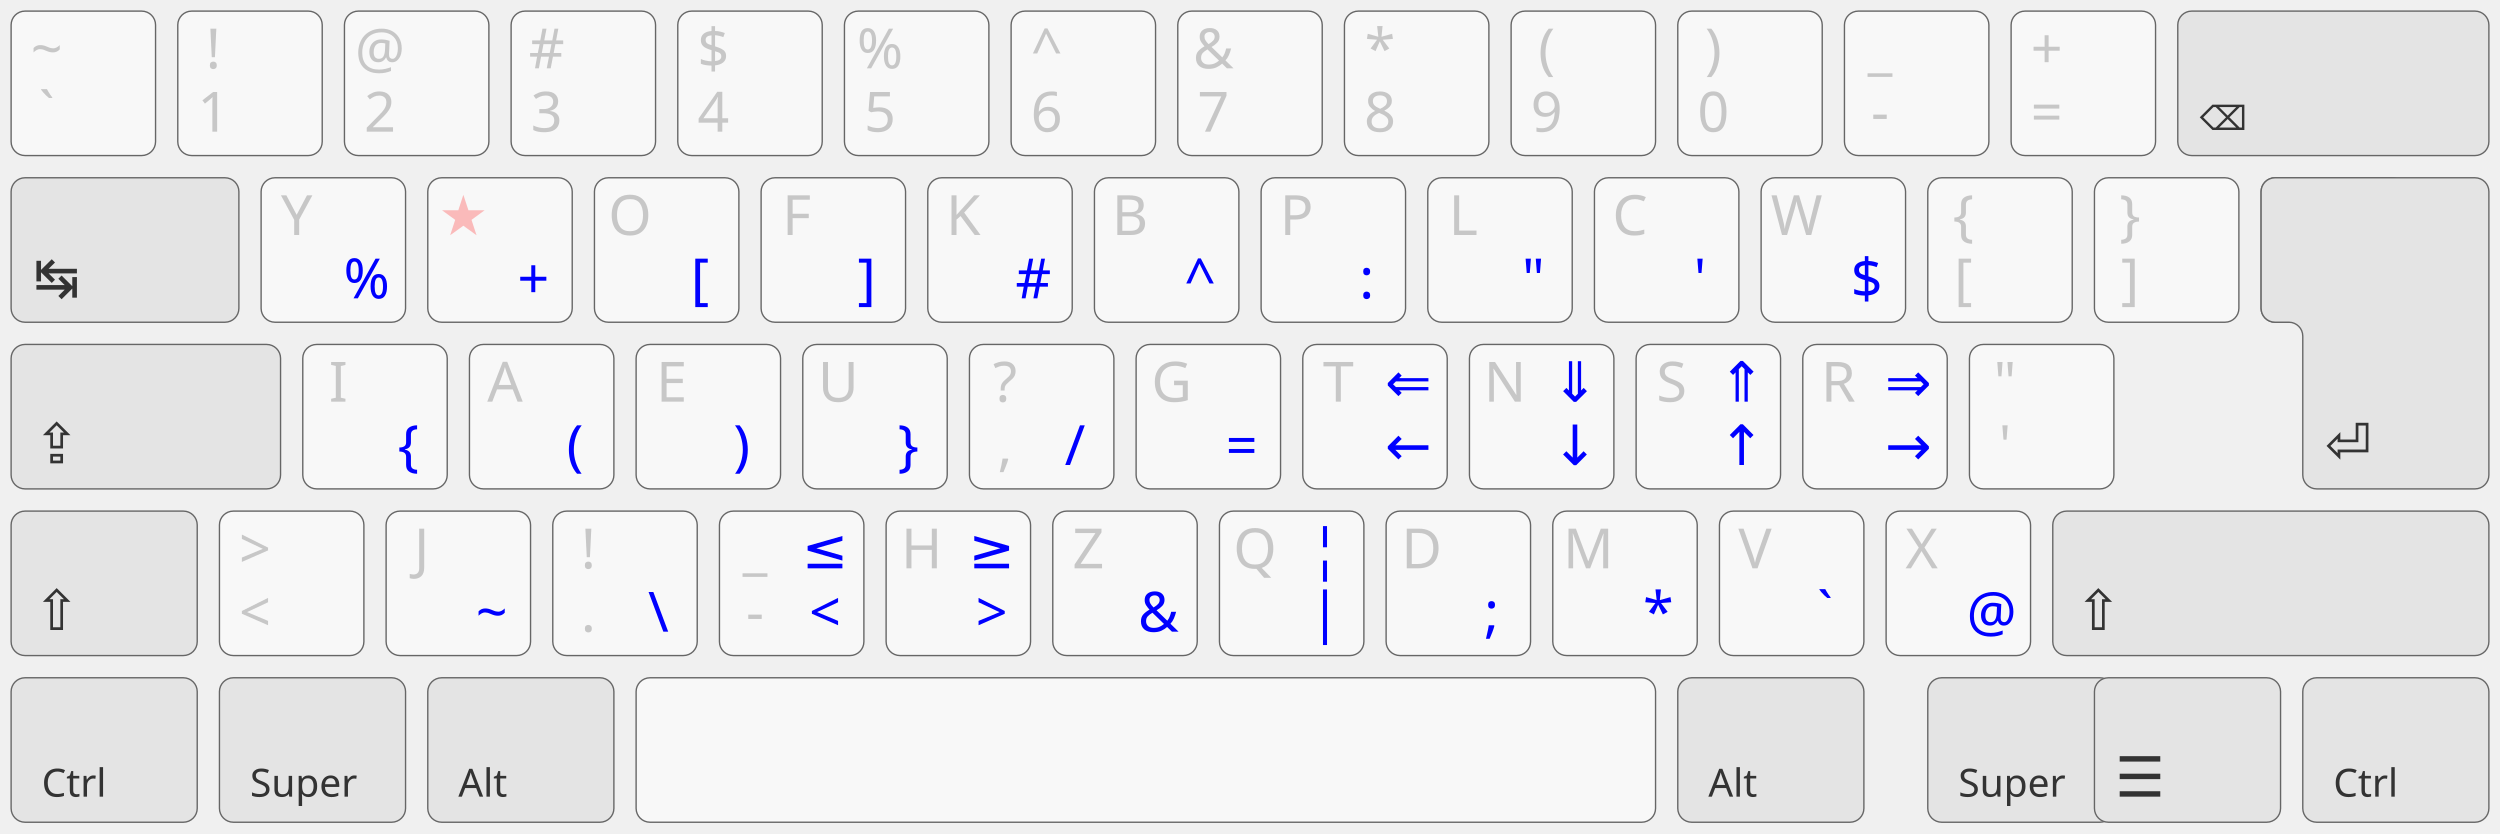
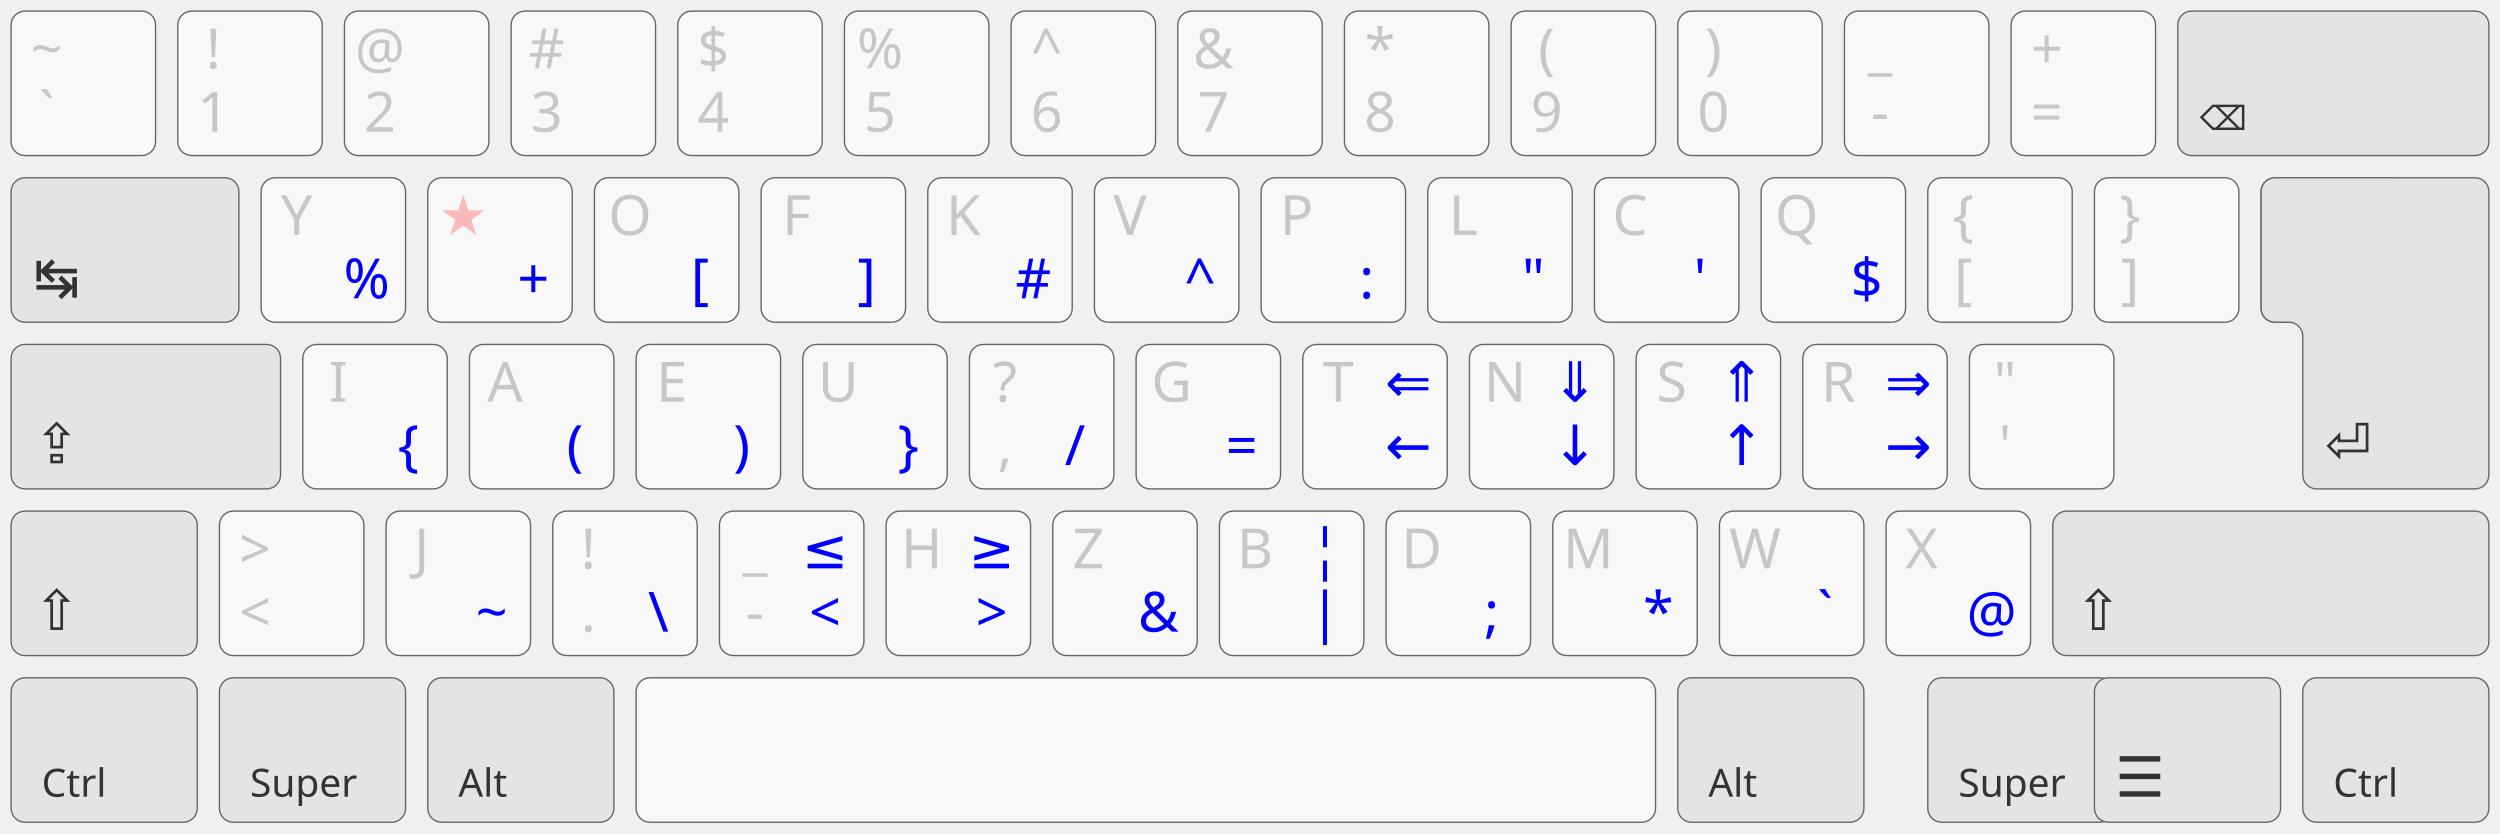
<svg xmlns="http://www.w3.org/2000/svg" viewBox="0 0 900 300" platform="gnu" theme="" class="iso intlBackslash altgr">
  <style>
    rect, path {
      stroke: #666;
      stroke-width: .5px;
      fill: #f8f8f8;
    }
    .specialKey,
    .specialKey rect,
    .specialKey path {
      fill: #e4e4e4;
    }
    text {
      fill: #333;
      font: normal 20px sans-serif;
      text-align: center;
    }
    #Backspace text {
      font-size: 12px;
    }

    #Escape { display: none; }

    #row_AE { transform: translate(4px, 4px); }
    #row_AD { transform: translate(4px, 64px); }
    #row_AC { transform: translate(4px, 124px); }
    #row_AB { transform: translate(4px, 184px); }
    #row_AA { transform: translate(4px, 244px); }

    /* Backslash + Enter */
    #Enter path.alt,
    #Enter     .iso,
    #Backslash .iso,
    .alt #Enter rect.ansi,
    .iso #Enter rect.ansi,
    .iso #Enter text.ansi,
    .alt #Backslash .ansi,
    .iso #Backslash .ansi { display: none; }
    #Enter text.ansi,
    .alt #Enter     .alt,
    .iso #Enter     .iso,
    .iso #Backslash .iso { display: block; }
    .iso #Backslash { transform: translate(765px, 60px); }
    .alt #Backslash { transform: translate(780px, -60px); }

    /* Backspace + IntlYen */
    #IntlYen, #Backspace .alt,
    .intlYen  #Backspace .ansi { display: none; }
    .intlYen  #Backspace .alt,
    .intlYen  #IntlYen { display: block; }

    /* ShiftLeft + IntlBackslash */
    #IntlBackslash, #ShiftLeft .iso,
    .intlBackslash  #ShiftLeft .ansi { display: none; }
    .intlBackslash  #ShiftLeft .iso,
    .intlBackslash  #IntlBackslash { display: block; }

    /* ShiftRight + IntlRo */
    #IntlRo, #ShiftRight .abnt,
    .intlRo  #ShiftRight .ansi { display: none; }
    .intlRo  #ShiftRight .abnt,
    .intlRo  #IntlRo { display: block; }

    .specialKey   .ergo,
    .specialKey   .ol60,
    .specialKey   .ol50,
    .specialKey   .ol40,
    #Space        .ol60,
    #Space        .ol50,
    #Space        .ol40,
    #Backquote    .ol60,
    #BracketRight .ol60,
    #Equal        .ol60,
    .ergo #CapsLock,
    .ergo #Space      rect,
    .ergo #Backslash  rect,
    .ergo .specialKey rect,
    .ergo .specialKey text { display: none; }
    .ol50 #Escape,
    .ol40 #Escape,
    .ol60 #Space        .ol60,
    .ol50 #Space        .ol50,
    .ol40 #Space        .ol40,
    .ol60 #Backquote    .ol60,
    .ol60 #BracketRight .ol60,
    .ol60 #Backslash    .ol60,
    .ol60 #Equal        .ol60,
    .ol60 .specialKey   .ol60,
    .ol50 .specialKey   .ol50,
    .ol40 .specialKey   .ol40,
    .ergo .specialKey   .ergo { display: block; }

    .ol50 .pinkyKey, .ol50 #ContextMenu,
    .ol40 .pinkyKey, .ol40 #ContextMenu,
    .ol40 #row_AE .numberKey { display: none; }

    .ergo #row_AE       { transform: translate(94px, 4px); }
    .ergo #row_AD       { transform: translate(64px, 64px); }
    .ergo #row_AC       { transform: translate(49px, 124px); }
    .ergo #row_AB       { transform: translate(19px, 184px); }

    .ergo #Tab          { transform: translate(15px, 0px); }
    .ergo #ShiftLeft    { transform: translate(60px, 0px); }
    .ergo #ControlLeft  { transform: translate(75px, 0px); }
    .ergo #MetaLeft     { transform: translate(150px, 0px); }
    .ergo #AltLeft      { transform: translate(240px, 0px); }
    .ergo #Space        { transform: translate(315px, 0px); }
    .ergo #AltRight     { transform: translate(540px, 0px); }
    .ergo #MetaRight    { transform: translate(630px, 0px); }
    .ergo #ControlRight { transform: translate(750px, 0px); }

    .ergo .left         { transform: translate(-15px, 0px); }
    .ergo .right        { transform: translate(15px, 0px); }

    .ol60 .left         { transform: translate(-75px, 0px); }
    .ol60 #ControlRight { transform: translate(810px, 0px); }
    .ol60 #Backquote    { transform: translate(-15px, 0px); }
    .ol60 #ShiftRight   { transform: translate(795px, 0px); }
    .ol60 #ContextMenu  { transform: translate(750px, 0px); }
    .ol60 #Backslash    { transform: translate(690px, 120px); }
    .ol60 #Backspace    { transform: translate(277.5px, 60px); }
    .ol60 #Enter        { transform: translate(322.5px, 60px); }

    .ol50 #Escape       { transform: translate(-15px, 0px); }
    .ol50 #Backspace    { transform: translate(660px, 0px); }
    .ol50 #Enter        { transform: translate(705px, -60px); }

    .ol40 #Escape       { transform: translate(-15px, 120px); }
    .ol40 #Backspace    { transform: translate(660px, 60px); }
    .ol40 #Enter        { transform: translate(705px, 0px); }

    [platform="gnu"].ergo .specialKey .win,
    [platform="gnu"].ergo .specialKey .mac,
    [platform="win"].ergo .specialKey .gnu,
    [platform="win"].ergo .specialKey .mac { display: none; }
    .ergo .specialKey .mac,
    [platform="gnu"].ergo .specialKey .gnu,
    [platform="win"].ergo .specialKey .win { display: block; }

    /* swap Alt/Meta for MacOSX */
    [platform="gnu"].ergo #MetaLeft,
    [platform="win"].ergo #MetaLeft,
                    .ergo #AltLeft   { transform: translate(150px, 0px); }
    [platform="gnu"].ergo #AltLeft,
    [platform="win"].ergo #AltLeft,
                    .ergo #MetaLeft  { transform: translate(240px, 0px); }
    [platform="gnu"].ergo #AltRight,
    [platform="win"].ergo #AltRight,
                    .ergo #MetaRight { transform: translate(570px, 0px); }
    [platform="gnu"].ergo #MetaRight,
    [platform="win"].ergo #MetaRight,
                    .ergo #AltRight  { transform: translate(660px, 0px); }

    #NonConvert, #Convert, #KanaMode,
    #Lang1, #Lang2,
    #Space .jis,
    #Space .ks,
    .ks  #Space .ansi,
    .ks  #Space .jis,
    .jis #Space .ansi,
    .jis #Space .ks { display: none; }
    .ks  #Space .ks,
    .jis #NonConvert, .jis #Convert, .jis #KanaMode,
    .ks #Lang1, .ks #Lang2,
    .jis #Space .jis { display: block; }

    #Backquote .jis,
    #CapsLock  .jis,
    .jis #Backquote .ansi,
    .jis #CapsLock  .ansi { display: none; }
    .jis #Backquote .jis,
    .jis #CapsLock .jis { display: block; }

    #Lang1 text,
    #Lang2 text,
    #Convert text,
    #NonConvert text,
    .jis #CapsLock text { font-size: 14px; }
    #KanaMode text,
    .jis #Backquote text { font-size: 10px; }

    .specialKey .win,
    .specialKey .gnu {
      display: none;
      font-size: 14px;
    }

    /* display MacOSX by default */
    [platform="gnu"] .specialKey .win,
    [platform="gnu"] .specialKey .mac,
    [platform="win"] .specialKey .gnu,
    [platform="win"] .specialKey .mac { display: none; }
    [platform="mac"] .specialKey .mac,
    [platform="gnu"] .specialKey .gnu,
    [platform="win"] .specialKey .win { display: block; }

    /* swap Alt/Meta for MacOSX */
    [platform="gnu"] #MetaLeft,
    [platform="win"] #MetaLeft,  #AltLeft   { transform: translate(75px, 0px); }
    [platform="gnu"] #AltLeft,
    [platform="win"] #AltLeft,   #MetaLeft  { transform: translate(150px, 0px); }
    [platform="gnu"] #AltRight,
    [platform="win"] #AltRight,  #MetaRight { transform: translate(600px, 0px); }
    [platform="gnu"] #MetaRight,
    [platform="win"] #MetaRight, #AltRight  { transform: translate(675px, 0px); }

    g:target rect, .press rect,
    g:target path, .press path {
      fill: #aad;
    }

    [theme="reach"] .pinkyKey  rect { fill: hsl(  0, 100%, 90%); }
    [theme="reach"] .numberKey rect { fill: hsl( 42, 100%, 90%); }
    [theme="reach"] .letterKey rect { fill: hsl(122, 100%, 90%); }
    [theme="reach"] .homeKey   rect { fill: hsl(122, 100%, 75%); }
    [theme="reach"] .press     rect { fill: #aaf; }

    [theme="hints"] [finger="m1"] rect { fill: hsl(  0, 100%, 95%); }
    [theme="hints"] [finger="l2"] rect { fill: hsl( 42, 100%, 85%); }
    [theme="hints"] [finger="r2"] rect { fill: hsl( 61, 100%, 85%); }
    [theme="hints"] [finger="l3"] rect,
    [theme="hints"] [finger="r3"] rect { fill: hsl(136, 100%, 85%); }
    [theme="hints"] [finger="l4"] rect,
    [theme="hints"] [finger="r4"] rect { fill: hsl(200, 100%, 85%); }
    [theme="hints"] [finger="l5"] rect,
    [theme="hints"] [finger="r5"] rect { fill: hsl(230, 100%, 85%); }
    [theme="hints"] .specialKey   rect,
    [theme="hints"] .specialKey   path { fill: #e4e4e4; }
    [theme="hints"] .hint         rect { fill: #a33; }
    [theme="hints"] .press        rect { fill: #335; }
    [theme="hints"] .press        text { fill: #fff; }
    [theme="hints"] .hint text {
      font-weight: bold;
      fill: white;
    }

    /* dimmed AltGr + bold dead keys */
    .level3, .level4 { fill: blue; opacity: .5; }
    .level5, .level6 { fill: green; display: none }
    .deadKey {
      fill: red;
      font-size: 14px;
    }
    .diacritic  {
      font-size: 20px;
      font-weight: bolder;
    }

    /* hide Level4 (Shift+AltGr) unless AltGr is pressed */
    .level4        { display: none; }
    .altgr .level4 { display: block; }

    /* highlight AltGr + Dead Keys */
    .dk .level1, .altgr .level1,
    .dk .level2, .altgr .level2 { opacity: 0.25; display: block; }
    .dk .level5, .altgr .level3,
    .dk .level6, .altgr .level4,
    .mixed .level3, .mixed .level5 { opacity: 1; display: block;}
    .dk .level3, .dk .level4,
    .mixed .level4, .mixed .level6 { display: none; }

    /* Translate level5 upward if mixed */
    .mixed .level5 {transform: translate(0px, -22.8px);}

    /* Adding Base class option to display Alpha + dk layers */
    .base .level3, .base .level4 { display: none;}
    .base .level5  { opacity: 0.5; display: block;}

    @media (prefers-color-scheme: dark) {
      rect, path { stroke: #777; fill: #444; }
      .specialKey, .specialKey rect, .specialKey path { fill: #333; }
      g:target rect, .press rect, g:target path, .press path { fill: #558; }
      text { fill: #999; }
      .level3, .level4 { fill: #99f; }
      .level5, .level6 { fill: #6d6; }
      .deadKey { fill: #f44; }

      [theme="reach"] .pinkyKey  rect { fill: hsl(  0, 60%, 25%); }
      [theme="reach"] .numberKey rect { fill: hsl( 42, 60%, 27%); }
      [theme="reach"] .letterKey rect { fill: hsl(122, 75%, 20%); }
      [theme="reach"] .homeKey   rect { fill: hsl(122, 70%, 25%); }
      [theme="reach"] .press     rect { fill: #449; }

      [theme="hints"] [finger="m1"] rect { fill: hsl(  0, 100%, 95%); }
      [theme="hints"] [finger="l2"] rect { fill: hsl( 42, 100%, 85%); }
      [theme="hints"] [finger="r2"] rect { fill: hsl( 61, 100%, 85%); }
      [theme="hints"] [finger="l3"] rect,
      [theme="hints"] [finger="r3"] rect { fill: hsl(136, 100%, 85%); }
      [theme="hints"] [finger="l4"] rect,
      [theme="hints"] [finger="r4"] rect { fill: hsl(200, 100%, 85%); }
      [theme="hints"] [finger="l5"] rect,
      [theme="hints"] [finger="r5"] rect { fill: hsl(230, 100%, 85%); }
      [theme="hints"] .specialKey   rect,
      [theme="hints"] .specialKey   path { fill: #e4e4e4; }
      [theme="hints"] .hint         rect { fill: #a33; }
      [theme="hints"] .press        rect { fill: #335; }
      [theme="hints"] .press        text { fill: #fff; }
      [theme="hints"] .hint text {
        font-weight: bold;
        fill: white;
      }
    }
  </style>
  <g id="row_AE" text-anchor="middle">
    <g class="left">
      <g class="specialKey" finger="l5" id="Escape" transform="translate(0, 0)">
        <rect class="ergo" width="67" height="52" rx="5" ry="5" />
        <text class="ergo" width="22" height="22" x="16.4" y="42.8">⎋</text>
      </g>
      <g class="pinkyKey" finger="l5" id="Backquote" transform="translate(0, 0)">
        <rect class="specialKey jis" width="52" height="52" rx="5" ry="5" />
        <rect class="ansi alt iso" width="52" height="52" rx="5" ry="5" />
        <rect class="ol60" width="67" height="52" rx="5" ry="5" />
        <text class="jis" width="22" height="22" x="26" y="20">半角</text>
        <text class="jis" width="22" height="22" x="26" y="32">全角</text>
        <text class="jis" width="22" height="22" x="26" y="44">漢字</text>
        <g class="ansi key">
          <text class="level1" width="22" height="22" x="12.8" y="43.4">`</text>
          <text class="level2" width="22" height="22" x="12.8" y="20.6">~</text>
          <text class="level3" width="22" height="22" x="38" y="43.4" />
          <text class="level4" width="22" height="22" x="38" y="20.6" />
          <text class="level5 dk" width="22" height="22" x="38" y="43.4" />
          <text class="level6 dk" width="22" height="22" x="38" y="20.6" />
        </g>
      </g>
      <g class="numberKey" finger="l5" id="Digit1" transform="translate(60, 0)">
        <rect class="" width="52" height="52" rx="5" ry="5" />
        <g class="key">
          <text class="level1" width="22" height="22" x="12.8" y="43.4">1</text>
          <text class="level2" width="22" height="22" x="12.8" y="20.6">!</text>
          <text class="level3" width="22" height="22" x="38" y="43.4" />
          <text class="level4" width="22" height="22" x="38" y="20.6" />
          <text class="level5 dk" width="22" height="22" x="38" y="43.4" />
          <text class="level6 dk" width="22" height="22" x="38" y="20.6" />
        </g>
      </g>
      <g class="numberKey" finger="l5" id="Digit2" transform="translate(120, 0)">
        <rect class="" width="52" height="52" rx="5" ry="5" />
        <g class="key">
          <text class="level1" width="22" height="22" x="12.8" y="43.4">2</text>
          <text class="level2" width="22" height="22" x="12.8" y="20.6">@</text>
          <text class="level3" width="22" height="22" x="38" y="43.4" />
          <text class="level4" width="22" height="22" x="38" y="20.6" />
          <text class="level5 dk" width="22" height="22" x="38" y="43.4" />
          <text class="level6 dk" width="22" height="22" x="38" y="20.6" />
        </g>
      </g>
      <g class="numberKey" finger="l4" id="Digit3" transform="translate(180, 0)">
        <rect class="" width="52" height="52" rx="5" ry="5" />
        <g class="key">
          <text class="level1" width="22" height="22" x="12.8" y="43.4">3</text>
          <text class="level2" width="22" height="22" x="12.8" y="20.6">#</text>
          <text class="level3" width="22" height="22" x="38" y="43.4" />
          <text class="level4" width="22" height="22" x="38" y="20.6" />
          <text class="level5 dk" width="22" height="22" x="38" y="43.4" />
          <text class="level6 dk" width="22" height="22" x="38" y="20.6" />
        </g>
      </g>
      <g class="numberKey" finger="l3" id="Digit4" transform="translate(240, 0)">
        <rect class="" width="52" height="52" rx="5" ry="5" />
        <g class="key">
          <text class="level1" width="22" height="22" x="12.8" y="43.4">4</text>
          <text class="level2" width="22" height="22" x="12.8" y="20.6">$</text>
          <text class="level3" width="22" height="22" x="38" y="43.4" />
          <text class="level4" width="22" height="22" x="38" y="20.6" />
          <text class="level5 dk" width="22" height="22" x="38" y="43.4" />
          <text class="level6 dk" width="22" height="22" x="38" y="20.6" />
        </g>
      </g>
      <g class="numberKey" finger="l2" id="Digit5" transform="translate(300, 0)">
        <rect class="" width="52" height="52" rx="5" ry="5" />
        <g class="key">
          <text class="level1" width="22" height="22" x="12.8" y="43.4">5</text>
          <text class="level2" width="22" height="22" x="12.8" y="20.6">%</text>
          <text class="level3" width="22" height="22" x="38" y="43.4" />
          <text class="level4" width="22" height="22" x="38" y="20.6" />
          <text class="level5 dk" width="22" height="22" x="38" y="43.4" />
          <text class="level6 dk" width="22" height="22" x="38" y="20.6" />
        </g>
      </g>
    </g>
    <g class="right">
      <g class="numberKey" finger="l2" id="Digit6" transform="translate(360, 0)">
        <rect class="" width="52" height="52" rx="5" ry="5" />
        <g class="key">
          <text class="level1" width="22" height="22" x="12.8" y="43.4">6</text>
          <text class="level2" width="22" height="22" x="12.8" y="20.6">^</text>
          <text class="level3" width="22" height="22" x="38" y="43.4" />
          <text class="level4" width="22" height="22" x="38" y="20.6" />
          <text class="level5 dk" width="22" height="22" x="38" y="43.4" />
          <text class="level6 dk" width="22" height="22" x="38" y="20.6" />
        </g>
      </g>
      <g class="numberKey" finger="r2" id="Digit7" transform="translate(420, 0)">
        <rect class="" width="52" height="52" rx="5" ry="5" />
        <g class="key">
          <text class="level1" width="22" height="22" x="12.8" y="43.4">7</text>
          <text class="level2" width="22" height="22" x="12.8" y="20.6">&amp;</text>
          <text class="level3" width="22" height="22" x="38" y="43.4" />
          <text class="level4" width="22" height="22" x="38" y="20.6" />
          <text class="level5 dk" width="22" height="22" x="38" y="43.4" />
          <text class="level6 dk" width="22" height="22" x="38" y="20.6" />
        </g>
      </g>
      <g class="numberKey" finger="r2" id="Digit8" transform="translate(480, 0)">
        <rect class="" width="52" height="52" rx="5" ry="5" />
        <g class="key">
          <text class="level1" width="22" height="22" x="12.8" y="43.4">8</text>
          <text class="level2" width="22" height="22" x="12.8" y="20.6">*</text>
          <text class="level3" width="22" height="22" x="38" y="43.4" />
          <text class="level4" width="22" height="22" x="38" y="20.6" />
          <text class="level5 dk" width="22" height="22" x="38" y="43.4" />
          <text class="level6 dk" width="22" height="22" x="38" y="20.6" />
        </g>
      </g>
      <g class="numberKey" finger="r3" id="Digit9" transform="translate(540, 0)">
        <rect class="" width="52" height="52" rx="5" ry="5" />
        <g class="key">
          <text class="level1" width="22" height="22" x="12.8" y="43.4">9</text>
          <text class="level2" width="22" height="22" x="12.8" y="20.6">(</text>
          <text class="level3" width="22" height="22" x="38" y="43.4" />
          <text class="level4" width="22" height="22" x="38" y="20.6" />
          <text class="level5 dk" width="22" height="22" x="38" y="43.4" />
          <text class="level6 dk" width="22" height="22" x="38" y="20.6" />
        </g>
      </g>
      <g class="numberKey" finger="r4" id="Digit0" transform="translate(600, 0)">
        <rect class="" width="52" height="52" rx="5" ry="5" />
        <g class="key">
          <text class="level1" width="22" height="22" x="12.8" y="43.4">0</text>
          <text class="level2" width="22" height="22" x="12.8" y="20.6">)</text>
          <text class="level3" width="22" height="22" x="38" y="43.4" />
          <text class="level4" width="22" height="22" x="38" y="20.6" />
          <text class="level5 dk" width="22" height="22" x="38" y="43.4" />
          <text class="level6 dk" width="22" height="22" x="38" y="20.6" />
        </g>
      </g>
      <g class="pinkyKey" finger="r5" id="Minus" transform="translate(660, 0)">
        <rect class="" width="52" height="52" rx="5" ry="5" />
        <g class="key">
          <text class="level1" width="22" height="22" x="12.8" y="43.4">-</text>
          <text class="level2" width="22" height="22" x="12.8" y="20.6">_</text>
          <text class="level3" width="22" height="22" x="38" y="43.4" />
          <text class="level4" width="22" height="22" x="38" y="20.6" />
          <text class="level5 dk" width="22" height="22" x="38" y="43.4">—</text>
          <text class="level6 dk" width="22" height="22" x="38" y="20.6" />
        </g>
      </g>
      <g class="pinkyKey" finger="r5" id="Equal" transform="translate(720, 0)">
        <rect class="ansi" width="52" height="52" rx="5" ry="5" />
        <rect class="ol60" width="67" height="52" rx="5" ry="5" />
        <g class="key">
          <text class="level1" width="22" height="22" x="12.8" y="43.4">=</text>
          <text class="level2" width="22" height="22" x="12.8" y="20.6">+</text>
          <text class="level3" width="22" height="22" x="38" y="43.4" />
          <text class="level4" width="22" height="22" x="38" y="20.6" />
          <text class="level5 dk" width="22" height="22" x="38" y="43.4" />
          <text class="level6 dk" width="22" height="22" x="38" y="20.6" />
        </g>
      </g>
      <g class="pinkyKey" finger="r5" id="IntlYen" transform="translate(780, 0)">
        <rect class="" width="52" height="52" rx="5" ry="5" />
        <g class="key" />
      </g>
      <g class="specialKey" finger="r5" id="Backspace" transform="translate(780, 0)">
        <rect class="ansi" width="112" height="52" rx="5" ry="5" />
        <rect class="ol60" width="67" height="112" rx="5" ry="5" y="-60" />
        <rect class="ol40 ol50" width="67" height="52" rx="5" ry="5" />
        <rect class="alt" width="52" height="52" rx="5" ry="5" x="60" />
        <text class="ansi" width="22" height="22" x="16.4" y="42.8">⌫</text>
        <text class="ergo" width="22" height="22" x="16.4" y="42.8">⌫</text>
        <text class="alt" width="22" height="22" x="16.4" y="42.8" transform="translate(60, 0)">⌫</text>
      </g>
    </g>
  </g>
  <g id="row_AD" text-anchor="middle">
    <g class="left">
      <g class="specialKey" finger="l5" id="Tab" transform="translate(0, 0)">
        <rect class="" width="82" height="52" rx="5" ry="5" />
        <rect class="ergo" width="67" height="52" rx="5" ry="5" />
        <text class="" width="22" height="22" x="16.4" y="42.8">↹</text>
        <text class="ergo" width="22" height="22" x="16.4" y="42.8">↹</text>
      </g>
      <g class="letterKey" finger="l5" id="KeyQ" transform="translate(90, 0)">
        <rect class="" width="52" height="52" rx="5" ry="5" />
        <g class="key">
          <text class="level1" width="22" height="22" x="12.8" y="43.4" />
          <text class="level2" width="22" height="22" x="12.8" y="20.6">Y</text>
          <text class="level3" width="22" height="22" x="38" y="43.4">%</text>
          <text class="level4" width="22" height="22" x="38" y="20.6" />
          <text class="level5 dk" width="22" height="22" x="38" y="43.4">ï</text>
          <text class="level6 dk" width="22" height="22" x="38" y="20.6">Ï</text>
        </g>
      </g>
      <g class="letterKey" finger="l4" id="KeyW" transform="translate(150, 0)">
        <rect class="" width="52" height="52" rx="5" ry="5" />
        <g class="key">
          <text class="level1" width="22" height="22" x="12.8" y="43.4" />
          <text class="level2 deadKey diacritic" width="22" height="22" x="12.8" y="20.6">★</text>
          <text class="level3" width="22" height="22" x="38" y="43.4">+</text>
          <text class="level4" width="22" height="22" x="38" y="20.6" />
          <text class="level5 dk" width="22" height="22" x="38" y="43.4">'</text>
          <text class="level6 dk" width="22" height="22" x="38" y="20.6">'</text>
        </g>
      </g>
      <g class="letterKey" finger="l3" id="KeyE" transform="translate(210, 0)">
        <rect class="" width="52" height="52" rx="5" ry="5" />
        <g class="key">
          <text class="level1" width="22" height="22" x="12.8" y="43.4" />
          <text class="level2" width="22" height="22" x="12.8" y="20.6">O</text>
          <text class="level3" width="22" height="22" x="38" y="43.4">[</text>
          <text class="level4" width="22" height="22" x="38" y="20.6" />
          <text class="level5 dk" width="22" height="22" x="38" y="43.4">ô</text>
          <text class="level6 dk" width="22" height="22" x="38" y="20.6">Ô</text>
        </g>
      </g>
      <g class="letterKey" finger="l2" id="KeyR" transform="translate(270, 0)">
        <rect class="" width="52" height="52" rx="5" ry="5" />
        <g class="key">
          <text class="level1" width="22" height="22" x="12.8" y="43.4" />
          <text class="level2" width="22" height="22" x="12.8" y="20.6">F</text>
          <text class="level3" width="22" height="22" x="38" y="43.4">]</text>
          <text class="level4" width="22" height="22" x="38" y="20.6" />
          <text class="level5 dk" width="22" height="22" x="38" y="43.4">è</text>
          <text class="level6 dk" width="22" height="22" x="38" y="20.6">È</text>
        </g>
      </g>
      <g class="letterKey" finger="l2" id="KeyT" transform="translate(330, 0)">
        <rect class="" width="52" height="52" rx="5" ry="5" />
        <g class="key">
          <text class="level1" width="22" height="22" x="12.8" y="43.4" />
          <text class="level2" width="22" height="22" x="12.8" y="20.6">K</text>
          <text class="level3" width="22" height="22" x="38" y="43.4">#</text>
          <text class="level4" width="22" height="22" x="38" y="20.6" />
          <text class="level5 dk" width="22" height="22" x="38" y="43.4">ù</text>
          <text class="level6 dk" width="22" height="22" x="38" y="20.6">Ù</text>
        </g>
      </g>
    </g>
    <g class="right">
      <g class="letterKey" finger="r2" id="KeyY" transform="translate(390, 0)">
        <rect class="" width="52" height="52" rx="5" ry="5" />
        <g class="key">
          <text class="level1" width="22" height="22" x="12.8" y="43.4" />
-           <text class="level2" width="22" height="22" x="12.8" y="20.6">B</text>
+           <text class="level2" width="22" height="22" x="12.8" y="20.6">V</text>
          <text class="level3" width="22" height="22" x="38" y="43.4">^</text>
          <text class="level4" width="22" height="22" x="38" y="20.6" />
          <text class="level5 dk" width="22" height="22" x="38" y="43.4" />
          <text class="level6 dk" width="22" height="22" x="38" y="20.6" />
        </g>
      </g>
      <g class="letterKey" finger="r2" id="KeyU" transform="translate(450, 0)">
        <rect class="" width="52" height="52" rx="5" ry="5" />
        <g class="key">
          <text class="level1" width="22" height="22" x="12.8" y="43.4" />
          <text class="level2" width="22" height="22" x="12.8" y="20.6">P</text>
          <text class="level3" width="22" height="22" x="38" y="43.4">:</text>
          <text class="level4 deadKey" width="22" height="22" x="38" y="20.6" />
          <text class="level5 dk" width="22" height="22" x="38" y="43.4" />
          <text class="level6 dk" width="22" height="22" x="38" y="20.6" />
        </g>
      </g>
      <g class="letterKey" finger="r3" id="KeyI" transform="translate(510, 0)">
        <rect class="" width="52" height="52" rx="5" ry="5" />
        <g class="key">
          <text class="level1" width="22" height="22" x="12.8" y="43.4" />
          <text class="level2" width="22" height="22" x="12.8" y="20.6">L</text>
          <text class="level3" width="22" height="22" x="38" y="43.4">"</text>
          <text class="level4" width="22" height="22" x="38" y="20.6" />
          <text class="level5 dk" width="22" height="22" x="38" y="43.4" />
          <text class="level6 dk" width="22" height="22" x="38" y="20.6" />
        </g>
      </g>
      <g class="letterKey" finger="r4" id="KeyO" transform="translate(570, 0)">
        <rect class="" width="52" height="52" rx="5" ry="5" />
        <g class="key">
          <text class="level1" width="22" height="22" x="12.8" y="43.4" />
          <text class="level2" width="22" height="22" x="12.8" y="20.6">C</text>
          <text class="level3" width="22" height="22" x="38" y="43.4">'</text>
          <text class="level4" width="22" height="22" x="38" y="20.6" />
          <text class="level5 dk" width="22" height="22" x="38" y="43.4">ç</text>
          <text class="level6 dk" width="22" height="22" x="38" y="20.6">Ç</text>
        </g>
      </g>
      <g class="letterKey" finger="r5" id="KeyP" transform="translate(630, 0)">
        <rect class="" width="52" height="52" rx="5" ry="5" />
        <g class="key">
          <text class="level1" width="22" height="22" x="12.8" y="43.4" />
-           <text class="level2" width="22" height="22" x="12.8" y="20.6">W</text>
+           <text class="level2" width="22" height="22" x="12.8" y="20.6">Q</text>
          <text class="level3" width="22" height="22" x="38" y="43.4">$</text>
          <text class="level4" width="22" height="22" x="38" y="20.6" />
          <text class="level5 dk" width="22" height="22" x="38" y="43.4" />
          <text class="level6 dk" width="22" height="22" x="38" y="20.6" />
        </g>
      </g>
      <g class="pinkyKey" finger="r5" id="BracketLeft" transform="translate(690, 0)">
        <rect class="" width="52" height="52" rx="5" ry="5" />
        <g class="key">
          <text class="level1" width="22" height="22" x="12.8" y="43.4">[</text>
          <text class="level2" width="22" height="22" x="12.8" y="20.6">{</text>
          <text class="level3" width="22" height="22" x="38" y="43.4" />
          <text class="level4" width="22" height="22" x="38" y="20.6" />
          <text class="level5 dk" width="22" height="22" x="38" y="43.4" />
          <text class="level6 dk" width="22" height="22" x="38" y="20.6" />
        </g>
      </g>
      <g class="pinkyKey" finger="r5" id="BracketRight" transform="translate(750, 0)">
        <rect class="ansi" width="52" height="52" rx="5" ry="5" />
        <rect class="ol60" width="67" height="52" rx="5" ry="5" />
        <g class="key">
          <text class="level1" width="22" height="22" x="12.8" y="43.4">]</text>
          <text class="level2" width="22" height="22" x="12.8" y="20.6">}</text>
          <text class="level3" width="22" height="22" x="38" y="43.4" />
          <text class="level4" width="22" height="22" x="38" y="20.6" />
          <text class="level5 dk" width="22" height="22" x="38" y="43.4" />
          <text class="level6 dk" width="22" height="22" x="38" y="20.6" />
        </g>
      </g>
      <g class="pinkyKey" finger="r5" id="Backslash" transform="translate(810, 0)">
        <rect class="ansi" width="82" height="52" rx="5" ry="5" />
        <rect class="iso ol60" width="52" height="52" rx="5" ry="5" />
        <g class="key">
          <text class="level1" width="22" height="22" x="12.8" y="43.4">\</text>
          <text class="level2" width="22" height="22" x="12.8" y="20.6">|</text>
          <text class="level3" width="22" height="22" x="38" y="43.4" />
          <text class="level4" width="22" height="22" x="38" y="20.6" />
          <text class="level5 dk" width="22" height="22" x="38" y="43.4" />
          <text class="level6 dk" width="22" height="22" x="38" y="20.6" />
        </g>
      </g>
    </g>
  </g>
  <g id="row_AC" text-anchor="middle">
    <g class="left">
      <g class="specialKey" finger="l5" id="CapsLock" transform="translate(0, 0)">
        <rect class="" width="97" height="52" rx="5" ry="5" />
        <text class="ansi" width="22" height="22" x="16.4" y="42.8">⇪</text>
        <text class="jis" width="22" height="22" x="23" y="42.8">英数</text>
      </g>
      <g class="letterKey homeKey" finger="l5" id="KeyA" transform="translate(105, 0)">
        <rect class="" width="52" height="52" rx="5" ry="5" />
        <g class="key">
          <text class="level1" width="22" height="22" x="12.8" y="43.4" />
          <text class="level2" width="22" height="22" x="12.8" y="20.6">I</text>
          <text class="level3" width="22" height="22" x="38" y="43.4">{</text>
          <text class="level4" width="22" height="22" x="38" y="20.6" />
          <text class="level5 dk" width="22" height="22" x="38" y="43.4">î</text>
          <text class="level6 dk" width="22" height="22" x="38" y="20.6">Î</text>
        </g>
      </g>
      <g class="letterKey homeKey" finger="l4" id="KeyS" transform="translate(165, 0)">
        <rect class="" width="52" height="52" rx="5" ry="5" />
        <g class="key">
          <text class="level1" width="22" height="22" x="12.8" y="43.4" />
          <text class="level2" width="22" height="22" x="12.8" y="20.6">A</text>
          <text class="level3" width="22" height="22" x="38" y="43.4">(</text>
          <text class="level4" width="22" height="22" x="38" y="20.6" />
          <text class="level5 dk" width="22" height="22" x="38" y="43.4" />
          <text class="level6 dk" width="22" height="22" x="38" y="20.6" />
        </g>
      </g>
      <g class="letterKey homeKey" finger="l3" id="KeyD" transform="translate(225, 0)">
        <rect class="" width="52" height="52" rx="5" ry="5" />
        <g class="key">
          <text class="level1" width="22" height="22" x="12.8" y="43.4" />
          <text class="level2" width="22" height="22" x="12.8" y="20.6">E</text>
          <text class="level3" width="22" height="22" x="38" y="43.4">)</text>
          <text class="level4" width="22" height="22" x="38" y="20.6" />
          <text class="level5 dk" width="22" height="22" x="38" y="43.4">ê</text>
          <text class="level6 dk" width="22" height="22" x="38" y="20.6">Ê</text>
        </g>
      </g>
      <g class="letterKey homeKey" finger="l2" id="KeyF" transform="translate(285, 0)">
        <rect class="" width="52" height="52" rx="5" ry="5" />
        <g class="key">
          <text class="level1" width="22" height="22" x="12.8" y="43.4" />
          <text class="level2" width="22" height="22" x="12.8" y="20.6">U</text>
          <text class="level3" width="22" height="22" x="38" y="43.4">}</text>
          <text class="level4" width="22" height="22" x="38" y="20.6" />
          <text class="level5 dk" width="22" height="22" x="38" y="43.4">é</text>
          <text class="level6 dk" width="22" height="22" x="38" y="20.6">É</text>
        </g>
      </g>
      <g class="letterKey" finger="l2" id="KeyG" transform="translate(345, 0)">
        <rect class="" width="52" height="52" rx="5" ry="5" />
        <g class="key">
          <text class="level1" width="22" height="22" x="12.8" y="43.4">,</text>
          <text class="level2" width="22" height="22" x="12.8" y="20.6">?</text>
          <text class="level3" width="22" height="22" x="38" y="43.4">/</text>
          <text class="level4" width="22" height="22" x="38" y="20.6" />
          <text class="level5 dk" width="22" height="22" x="38" y="43.4">û</text>
          <text class="level6 dk" width="22" height="22" x="38" y="20.6">Û</text>
        </g>
      </g>
    </g>
    <g class="right">
      <g class="letterKey" finger="r2" id="KeyH" transform="translate(405, 0)">
        <rect class="" width="52" height="52" rx="5" ry="5" />
        <g class="key">
          <text class="level1" width="22" height="22" x="12.8" y="43.4" />
          <text class="level2" width="22" height="22" x="12.8" y="20.6">G</text>
          <text class="level3" width="22" height="22" x="38" y="43.4">=</text>
          <text class="level4" width="22" height="22" x="38" y="20.6" />
          <text class="level5 dk" width="22" height="22" x="38" y="43.4">€</text>
          <text class="level6 dk" width="22" height="22" x="38" y="20.6" />
        </g>
      </g>
      <g class="letterKey homeKey" finger="r2" id="KeyJ" transform="translate(465, 0)">
        <rect class="" width="52" height="52" rx="5" ry="5" />
        <g class="key">
          <text class="level1" width="22" height="22" x="12.8" y="43.4" />
          <text class="level2" width="22" height="22" x="12.8" y="20.6">T</text>
          <text class="level3" width="22" height="22" x="38" y="43.4">←</text>
          <text class="level4" width="22" height="22" x="38" y="20.6">⇐</text>
          <text class="level5 dk" width="22" height="22" x="38" y="43.4">â</text>
          <text class="level6 dk" width="22" height="22" x="38" y="20.6">Â</text>
        </g>
      </g>
      <g class="letterKey homeKey" finger="r3" id="KeyK" transform="translate(525, 0)">
        <rect class="" width="52" height="52" rx="5" ry="5" />
        <g class="key">
          <text class="level1" width="22" height="22" x="12.8" y="43.4" />
          <text class="level2" width="22" height="22" x="12.8" y="20.6">N</text>
          <text class="level3" width="22" height="22" x="38" y="43.4">↓</text>
          <text class="level4" width="22" height="22" x="38" y="20.6">⇓</text>
          <text class="level5 dk" width="22" height="22" x="38" y="43.4">à</text>
          <text class="level6 dk" width="22" height="22" x="38" y="20.6">À</text>
        </g>
      </g>
      <g class="letterKey homeKey" finger="r4" id="KeyL" transform="translate(585, 0)">
        <rect class="" width="52" height="52" rx="5" ry="5" />
        <g class="key">
          <text class="level1" width="22" height="22" x="12.8" y="43.4" />
          <text class="level2" width="22" height="22" x="12.8" y="20.6">S</text>
          <text class="level3" width="22" height="22" x="38" y="43.4">↑</text>
          <text class="level4" width="22" height="22" x="38" y="20.6">⇑</text>
          <text class="level5 dk" width="22" height="22" x="38" y="43.4">æ</text>
          <text class="level6 dk" width="22" height="22" x="38" y="20.6">Æ</text>
        </g>
      </g>
      <g class="letterKey homeKey" finger="r5" id="Semicolon" transform="translate(645, 0)">
        <rect class="" width="52" height="52" rx="5" ry="5" />
        <g class="key">
          <text class="level1" width="22" height="22" x="12.8" y="43.4" />
          <text class="level2" width="22" height="22" x="12.8" y="20.6">R</text>
          <text class="level3" width="22" height="22" x="38" y="43.4">→</text>
          <text class="level4" width="22" height="22" x="38" y="20.6">⇒</text>
          <text class="level5 dk" width="22" height="22" x="38" y="43.4">œ</text>
          <text class="level6 dk" width="22" height="22" x="38" y="20.6">Œ</text>
        </g>
      </g>
      <g class="pinkyKey" finger="r5" id="Quote" transform="translate(705, 0)">
        <rect class="" width="52" height="52" rx="5" ry="5" />
        <g class="key">
          <text class="level1" width="22" height="22" x="12.8" y="43.4">'</text>
          <text class="level2" width="22" height="22" x="12.8" y="20.6">"</text>
          <text class="level3" width="22" height="22" x="38" y="43.4" />
          <text class="level4" width="22" height="22" x="38" y="20.6" />
          <text class="level5 dk" width="22" height="22" x="38" y="43.4" />
          <text class="level6 dk" width="22" height="22" x="38" y="20.6" />
        </g>
      </g>
      <g class="specialKey" finger="r5" id="Enter" transform="translate(765, 0)">
        <path class="alt" d="M50,-60 h72 a5,5 0 0 1 5,5 v102 a5,5 0 0 1 -5,5 h-117 a5,5 0 0 1 -5,-5 v-42 a5,5 0 0 1 5,-5 h35 a5,5 1 0 0 5,-5 v-50 a5,5 0 0 1 5,-5 z" />
        <path class="iso" d="M50,-60 h72 a5,5 0 0 1 5,5 v102 a5,5 0 0 1 -5,5 h-57 a5,5 0 0 1 -5,-5 v-50 a5,5 1 0 0 -5,-5 h-5 a5,5 0 0 1 -5,-5 v-42 a5,5 0 0 1 5,-5 z" />
        <rect class="ansi" width="127" height="52" rx="5" ry="5" />
        <rect class="ol60" width="67" height="112" rx="5" ry="5" y="-60" />
        <rect class="ol40 ol50" width="67" height="52" rx="5" ry="5" />
        <text class="ansi alt ergo" width="22" height="22" x="16.4" y="42.8">⏎</text>
        <text class="iso" width="22" height="22" x="16.4" y="42.8" transform="translate(60, 0)">⏎</text>
      </g>
    </g>
  </g>
  <g id="row_AB" text-anchor="middle">
    <g class="left">
      <g class="specialKey" finger="l5" id="ShiftLeft" transform="translate(0, 0)">
        <rect class="ansi alt" width="127" height="52" rx="5" ry="5" />
        <rect class="iso" width="67" height="52" rx="5" ry="5" />
        <rect class="ol50 ol60" width="67" height="112" rx="5" ry="5" y="-60" />
        <rect class="ol40" width="67" height="52" rx="5" ry="5" />
        <text class="" width="22" height="22" x="16.4" y="42.8">⇧</text>
        <text class="ergo" width="22" height="22" x="16.4" y="42.8">⇧</text>
      </g>
      <g class="letterKey" finger="l5" id="IntlBackslash" transform="translate(75, 0)">
        <rect class="" width="52" height="52" rx="5" ry="5" />
        <g class="key">
          <text class="level1" width="22" height="22" x="12.8" y="43.4">&lt;</text>
          <text class="level2" width="22" height="22" x="12.8" y="20.6">&gt;</text>
          <text class="level3" width="22" height="22" x="38" y="43.4" />
          <text class="level4" width="22" height="22" x="38" y="20.6" />
          <text class="level5 dk" width="22" height="22" x="38" y="43.4" />
          <text class="level6 dk" width="22" height="22" x="38" y="20.6" />
        </g>
      </g>
      <g class="letterKey" finger="l5" id="KeyZ" transform="translate(135, 0)">
        <rect class="" width="52" height="52" rx="5" ry="5" />
        <g class="key">
          <text class="level1" width="22" height="22" x="12.8" y="43.4" />
          <text class="level2" width="22" height="22" x="12.8" y="20.6">J</text>
          <text class="level3" width="22" height="22" x="38" y="43.4">~</text>
          <text class="level4" width="22" height="22" x="38" y="20.6" />
          <text class="level5 dk" width="22" height="22" x="38" y="43.4">·</text>
          <text class="level6 dk" width="22" height="22" x="38" y="20.6" />
        </g>
      </g>
      <g class="letterKey" finger="l4" id="KeyX" transform="translate(195, 0)">
        <rect class="" width="52" height="52" rx="5" ry="5" />
        <g class="key">
          <text class="level1" width="22" height="22" x="12.8" y="43.4">.</text>
          <text class="level2" width="22" height="22" x="12.8" y="20.6">!</text>
          <text class="level3" width="22" height="22" x="38" y="43.4">\</text>
          <text class="level4" width="22" height="22" x="38" y="20.6" />
          <text class="level5 dk" width="22" height="22" x="38" y="43.4">…</text>
          <text class="level6 dk" width="22" height="22" x="38" y="20.6" />
        </g>
      </g>
      <g class="letterKey" finger="l3" id="KeyC" transform="translate(255, 0)">
        <rect class="" width="52" height="52" rx="5" ry="5" />
        <g class="key">
          <text class="level1" width="22" height="22" x="12.8" y="43.4">-</text>
          <text class="level2" width="22" height="22" x="12.8" y="20.6">_</text>
          <text class="level3" width="22" height="22" x="38" y="43.4">&lt;</text>
          <text class="level4" width="22" height="22" x="38" y="20.6">≤</text>
          <text class="level5 dk" width="22" height="22" x="38" y="43.4">—</text>
          <text class="level6 dk" width="22" height="22" x="38" y="20.6" />
        </g>
      </g>
      <g class="letterKey" finger="l2" id="KeyV" transform="translate(315, 0)">
        <rect class="" width="52" height="52" rx="5" ry="5" />
        <g class="key">
          <text class="level1" width="22" height="22" x="12.8" y="43.4" />
          <text class="level2" width="22" height="22" x="12.8" y="20.6">H</text>
          <text class="level3" width="22" height="22" x="38" y="43.4">&gt;</text>
          <text class="level4" width="22" height="22" x="38" y="20.6">≥</text>
          <text class="level5 dk" width="22" height="22" x="38" y="43.4">ë</text>
          <text class="level6 dk" width="22" height="22" x="38" y="20.6">Ë</text>
        </g>
      </g>
      <g class="letterKey" finger="l2" id="KeyB" transform="translate(375, 0)">
        <rect class="" width="52" height="52" rx="5" ry="5" />
        <g class="key">
          <text class="level1" width="22" height="22" x="12.8" y="43.4" />
          <text class="level2" width="22" height="22" x="12.8" y="20.6">Z</text>
          <text class="level3" width="22" height="22" x="38" y="43.4">&amp;</text>
          <text class="level4" width="22" height="22" x="38" y="20.6" />
          <text class="level5 dk" width="22" height="22" x="38" y="43.4">ü</text>
          <text class="level6 dk" width="22" height="22" x="38" y="20.6">Ü</text>
        </g>
      </g>
    </g>
    <g class="right">
      <g class="letterKey" finger="r2" id="KeyN" transform="translate(435, 0)">
        <rect class="" width="52" height="52" rx="5" ry="5" />
        <g class="key">
          <text class="level1" width="22" height="22" x="12.8" y="43.4" />
-           <text class="level2" width="22" height="22" x="12.8" y="20.6">Q</text>
+           <text class="level2" width="22" height="22" x="12.8" y="20.6">B</text>
          <text class="level3" width="22" height="22" x="38" y="43.4">|</text>
          <text class="level4" width="22" height="22" x="38" y="20.6">¦</text>
          <text class="level5 dk" width="22" height="22" x="38" y="43.4" />
          <text class="level6 dk" width="22" height="22" x="38" y="20.6" />
        </g>
      </g>
      <g class="letterKey" finger="r2" id="KeyM" transform="translate(495, 0)">
        <rect class="" width="52" height="52" rx="5" ry="5" />
        <g class="key">
          <text class="level1" width="22" height="22" x="12.8" y="43.4" />
          <text class="level2" width="22" height="22" x="12.8" y="20.6">D</text>
          <text class="level3" width="22" height="22" x="38" y="43.4">;</text>
          <text class="level4" width="22" height="22" x="38" y="20.6" />
          <text class="level5 dk" width="22" height="22" x="38" y="43.4" />
          <text class="level6 dk" width="22" height="22" x="38" y="20.6" />
        </g>
      </g>
      <g class="letterKey" finger="r3" id="Comma" transform="translate(555, 0)">
        <rect class="" width="52" height="52" rx="5" ry="5" />
        <g class="key">
          <text class="level1" width="22" height="22" x="12.8" y="43.4" />
          <text class="level2" width="22" height="22" x="12.8" y="20.6">M</text>
          <text class="level3" width="22" height="22" x="38" y="43.4">*</text>
          <text class="level4" width="22" height="22" x="38" y="20.6" />
          <text class="level5 dk" width="22" height="22" x="38" y="43.4">µ</text>
          <text class="level6 dk" width="22" height="22" x="38" y="20.6" />
        </g>
      </g>
      <g class="letterKey" finger="r4" id="Period" transform="translate(615, 0)">
        <rect class="" width="52" height="52" rx="5" ry="5" />
        <g class="key">
          <text class="level1" width="22" height="22" x="12.8" y="43.4" />
-           <text class="level2" width="22" height="22" x="12.8" y="20.6">V</text>
+           <text class="level2" width="22" height="22" x="12.8" y="20.6">W</text>
          <text class="level3" width="22" height="22" x="38" y="43.4">`</text>
          <text class="level4" width="22" height="22" x="38" y="20.6" />
          <text class="level5 dk" width="22" height="22" x="38" y="43.4" />
          <text class="level6 dk" width="22" height="22" x="38" y="20.6" />
        </g>
      </g>
      <g class="letterKey" finger="r5" id="Slash" transform="translate(675, 0)">
        <rect class="" width="52" height="52" rx="5" ry="5" />
        <g class="key">
          <text class="level1" width="22" height="22" x="12.8" y="43.4" />
          <text class="level2" width="22" height="22" x="12.8" y="20.6">X</text>
          <text class="level3" width="22" height="22" x="38" y="43.4">@</text>
          <text class="level4" width="22" height="22" x="38" y="20.6" />
          <text class="level5 dk" width="22" height="22" x="38" y="43.4" />
          <text class="level6 dk" width="22" height="22" x="38" y="20.6" />
        </g>
      </g>
      <g class="pinkyKey" finger="r5" id="IntlRo" transform="translate(735, 0)">
        <rect class="" width="52" height="52" rx="5" ry="5" />
        <g class="key" />
      </g>
      <g class="specialKey" finger="r5" id="ShiftRight" transform="translate(735, 0)">
        <rect class="ansi" width="157" height="52" rx="5" ry="5" />
        <rect class="abnt" width="97" height="52" rx="5" ry="5" x="60" />
        <rect class="ol50 ol60" width="67" height="112" rx="5" ry="5" y="-60" />
        <rect class="ol40" width="67" height="52" rx="5" ry="5" />
        <text class="ansi" width="22" height="22" x="16.4" y="42.8">⇧</text>
        <text class="ergo" width="22" height="22" x="16.4" y="42.8">⇧</text>
        <text class="abnt" width="22" height="22" x="16.4" y="42.8" transform="translate(60, 0)">⇧</text>
      </g>
    </g>
  </g>
  <g id="row_AA" text-anchor="middle">
    <g class="left">
      <g class="specialKey" finger="l5" id="ControlLeft" transform="translate(0, 0)">
        <rect class="" width="67" height="52" rx="5" ry="5" />
        <rect class="ergo" width="67" height="52" rx="5" ry="5" />
        <text class="win gnu" width="22" height="22" x="11" y="42.8" text-anchor="start">Ctrl</text>
        <text class="mac" width="22" height="22" x="16.4" y="42.8">⌃</text>
      </g>
      <g class="specialKey" finger="l1" id="MetaLeft" transform="translate(75, 0)">
        <rect class="" width="67" height="52" rx="5" ry="5" />
        <rect class="ergo" width="82" height="52" rx="5" ry="5" />
        <text class="win" width="22" height="22" x="11" y="42.8" text-anchor="start">Win</text>
        <text class="gnu" width="22" height="22" x="11" y="42.8" text-anchor="start">Super</text>
        <text class="mac" width="22" height="22" x="16.4" y="42.8">⌘</text>
      </g>
      <g class="specialKey" finger="l1" id="AltLeft" transform="translate(150, 0)">
        <rect class="" width="67" height="52" rx="5" ry="5" />
        <rect class="ergo" width="82" height="52" rx="5" ry="5" />
        <text class="win gnu" width="22" height="22" x="11" y="42.8" text-anchor="start">Alt</text>
        <text class="mac" width="22" height="22" x="16.4" y="42.8">⌥</text>
      </g>
      <g class="specialKey" finger="l1" id="Lang2" transform="translate(225, 0)">
        <rect class="" width="52" height="52" rx="5" ry="5" />
        <text class="" width="22" height="22" x="20" y="42.8">한자</text>
      </g>
      <g class="specialKey" finger="l1" id="NonConvert" transform="translate(225, 0)">
        <rect class="" width="52" height="52" rx="5" ry="5" />
        <text class="" width="22" height="22" x="26" y="42.8">無変換</text>
      </g>
    </g>
    <g class="homeKey" finger="m1" id="Space" transform="translate(225, 0)">
      <rect class="ansi" width="367" height="52" rx="5" ry="5" />
      <rect class="ol60" width="322" height="52" rx="5" ry="5" x="-60" />
      <rect class="ol50 ol40" width="262" height="52" rx="5" ry="5" />
      <rect class="ks" width="247" height="52" rx="5" ry="5" x="60" />
      <rect class="jis" width="187" height="52" rx="5" ry="5" x="60" />
    </g>
    <g class="right">
      <g class="specialKey" finger="r1" id="Convert" transform="translate(480, 0)">
        <rect class="" width="52" height="52" rx="5" ry="5" />
        <text class="" width="22" height="22" x="26" y="42.8">変換</text>
      </g>
      <g class="specialKey" finger="r1" id="KanaMode" transform="translate(540, 0)">
        <rect class="" width="52" height="52" rx="5" ry="5" />
        <text class="" width="22" height="22" x="26" y="20">カタカナ</text>
        <text class="" width="22" height="22" x="26" y="32">ひらがな</text>
        <text class="" width="22" height="22" x="26" y="44">ローマ字</text>
      </g>
      <g class="specialKey" finger="r1" id="Lang1" transform="translate(540, 0)">
        <rect class="" width="52" height="52" rx="5" ry="5" />
        <text class="" width="22" height="22" x="20" y="42.8">한/영</text>
      </g>
      <g class="specialKey" finger="r1" id="AltRight" transform="translate(600, 0)">
        <rect class="" width="67" height="52" rx="5" ry="5" />
        <rect class="ergo" width="82" height="52" rx="5" ry="5" />
        <text class="win gnu" width="22" height="22" x="11" y="42.8" text-anchor="start">Alt</text>
        <text class="mac" width="22" height="22" x="16.4" y="42.8">⌥</text>
      </g>
      <g class="specialKey" finger="r1" id="MetaRight" transform="translate(690, 0)">
        <rect class="" width="67" height="52" rx="5" ry="5" />
        <rect class="ergo" width="82" height="52" rx="5" ry="5" />
        <text class="win" width="22" height="22" x="11" y="42.8" text-anchor="start">Win</text>
        <text class="gnu" width="22" height="22" x="11" y="42.8" text-anchor="start">Super</text>
        <text class="mac" width="22" height="22" x="16.4" y="42.8">⌘</text>
      </g>
      <g class="specialKey" finger="r5" id="ContextMenu" transform="translate(750, 0)">
        <rect class="" width="67" height="52" rx="5" ry="5" />
        <rect class="ergo" width="52" height="52" rx="5" ry="5" />
        <text class="" width="22" height="22" x="16.4" y="42.8">☰</text>
        <text class="ol60" width="22" height="22" x="16.4" y="42.8">☰</text>
      </g>
      <g class="specialKey" finger="r5" id="ControlRight" transform="translate(825, 0)">
        <rect class="" width="67" height="52" rx="5" ry="5" />
        <rect class="ergo" width="67" height="52" rx="5" ry="5" />
        <text class="win gnu" width="22" height="22" x="11" y="42.8" text-anchor="start">Ctrl</text>
        <text class="mac" width="22" height="22" x="16.4" y="42.8">⌃</text>
      </g>
    </g>
  </g>
</svg>
